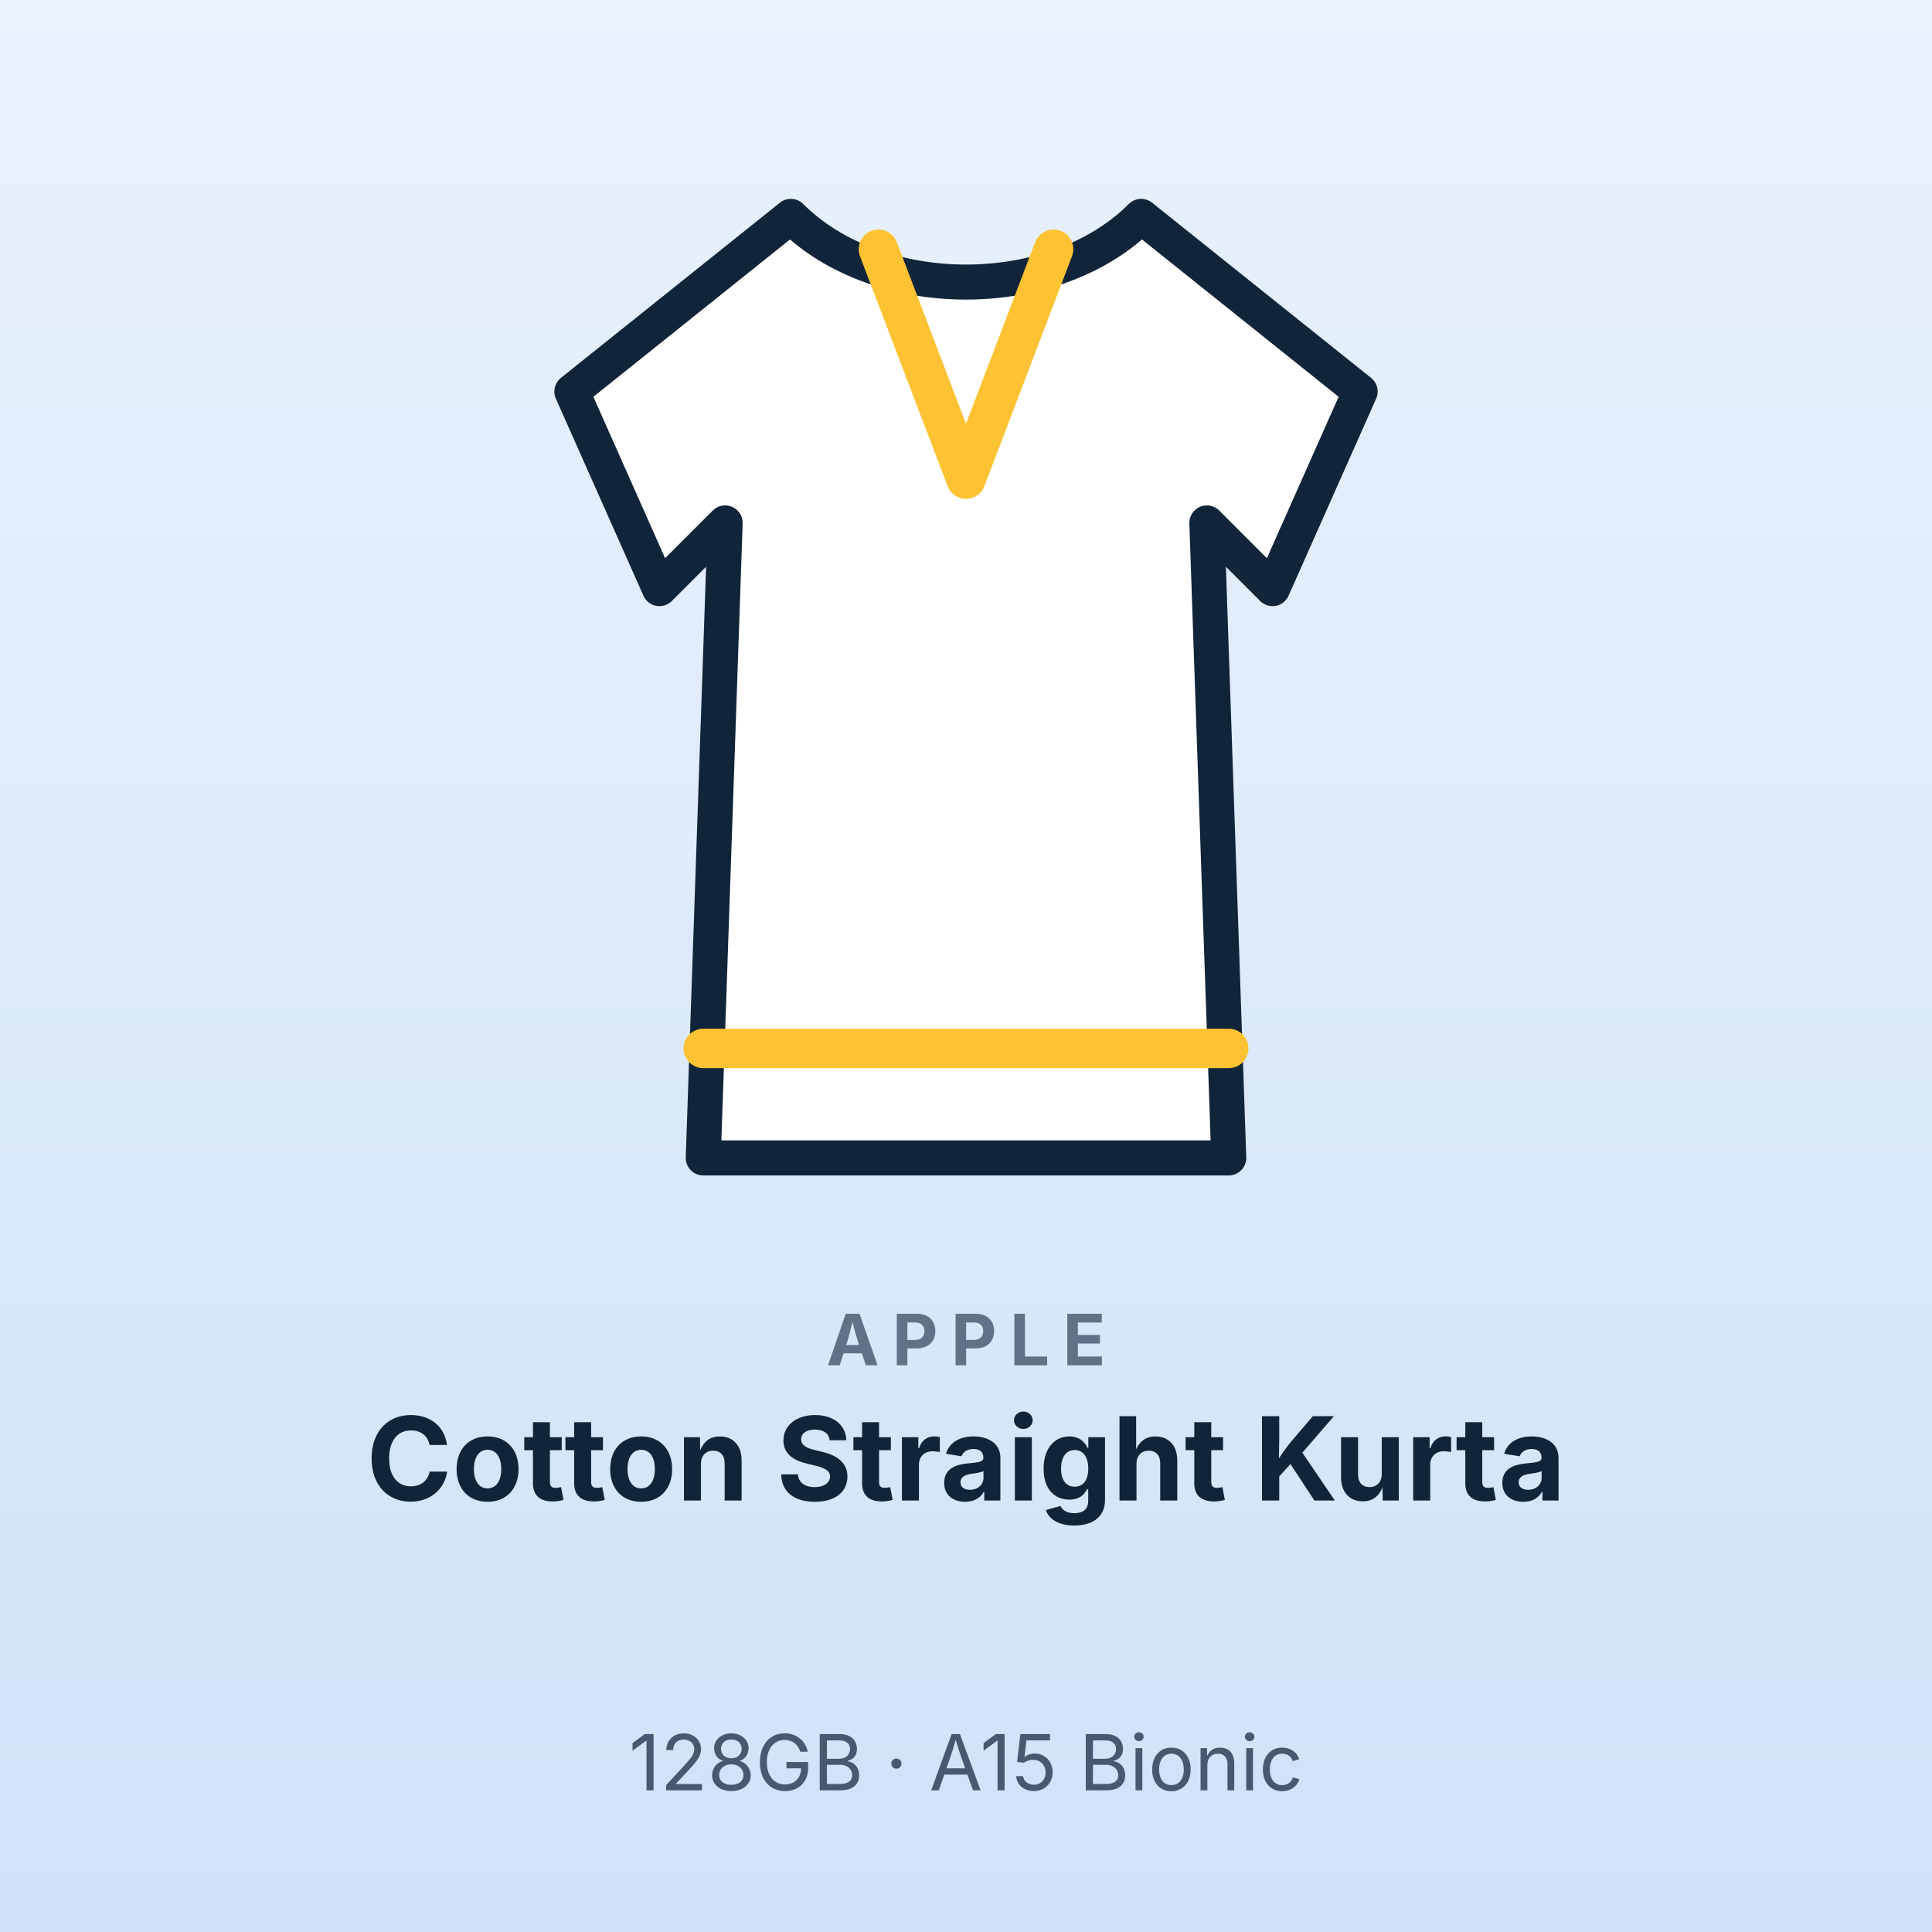
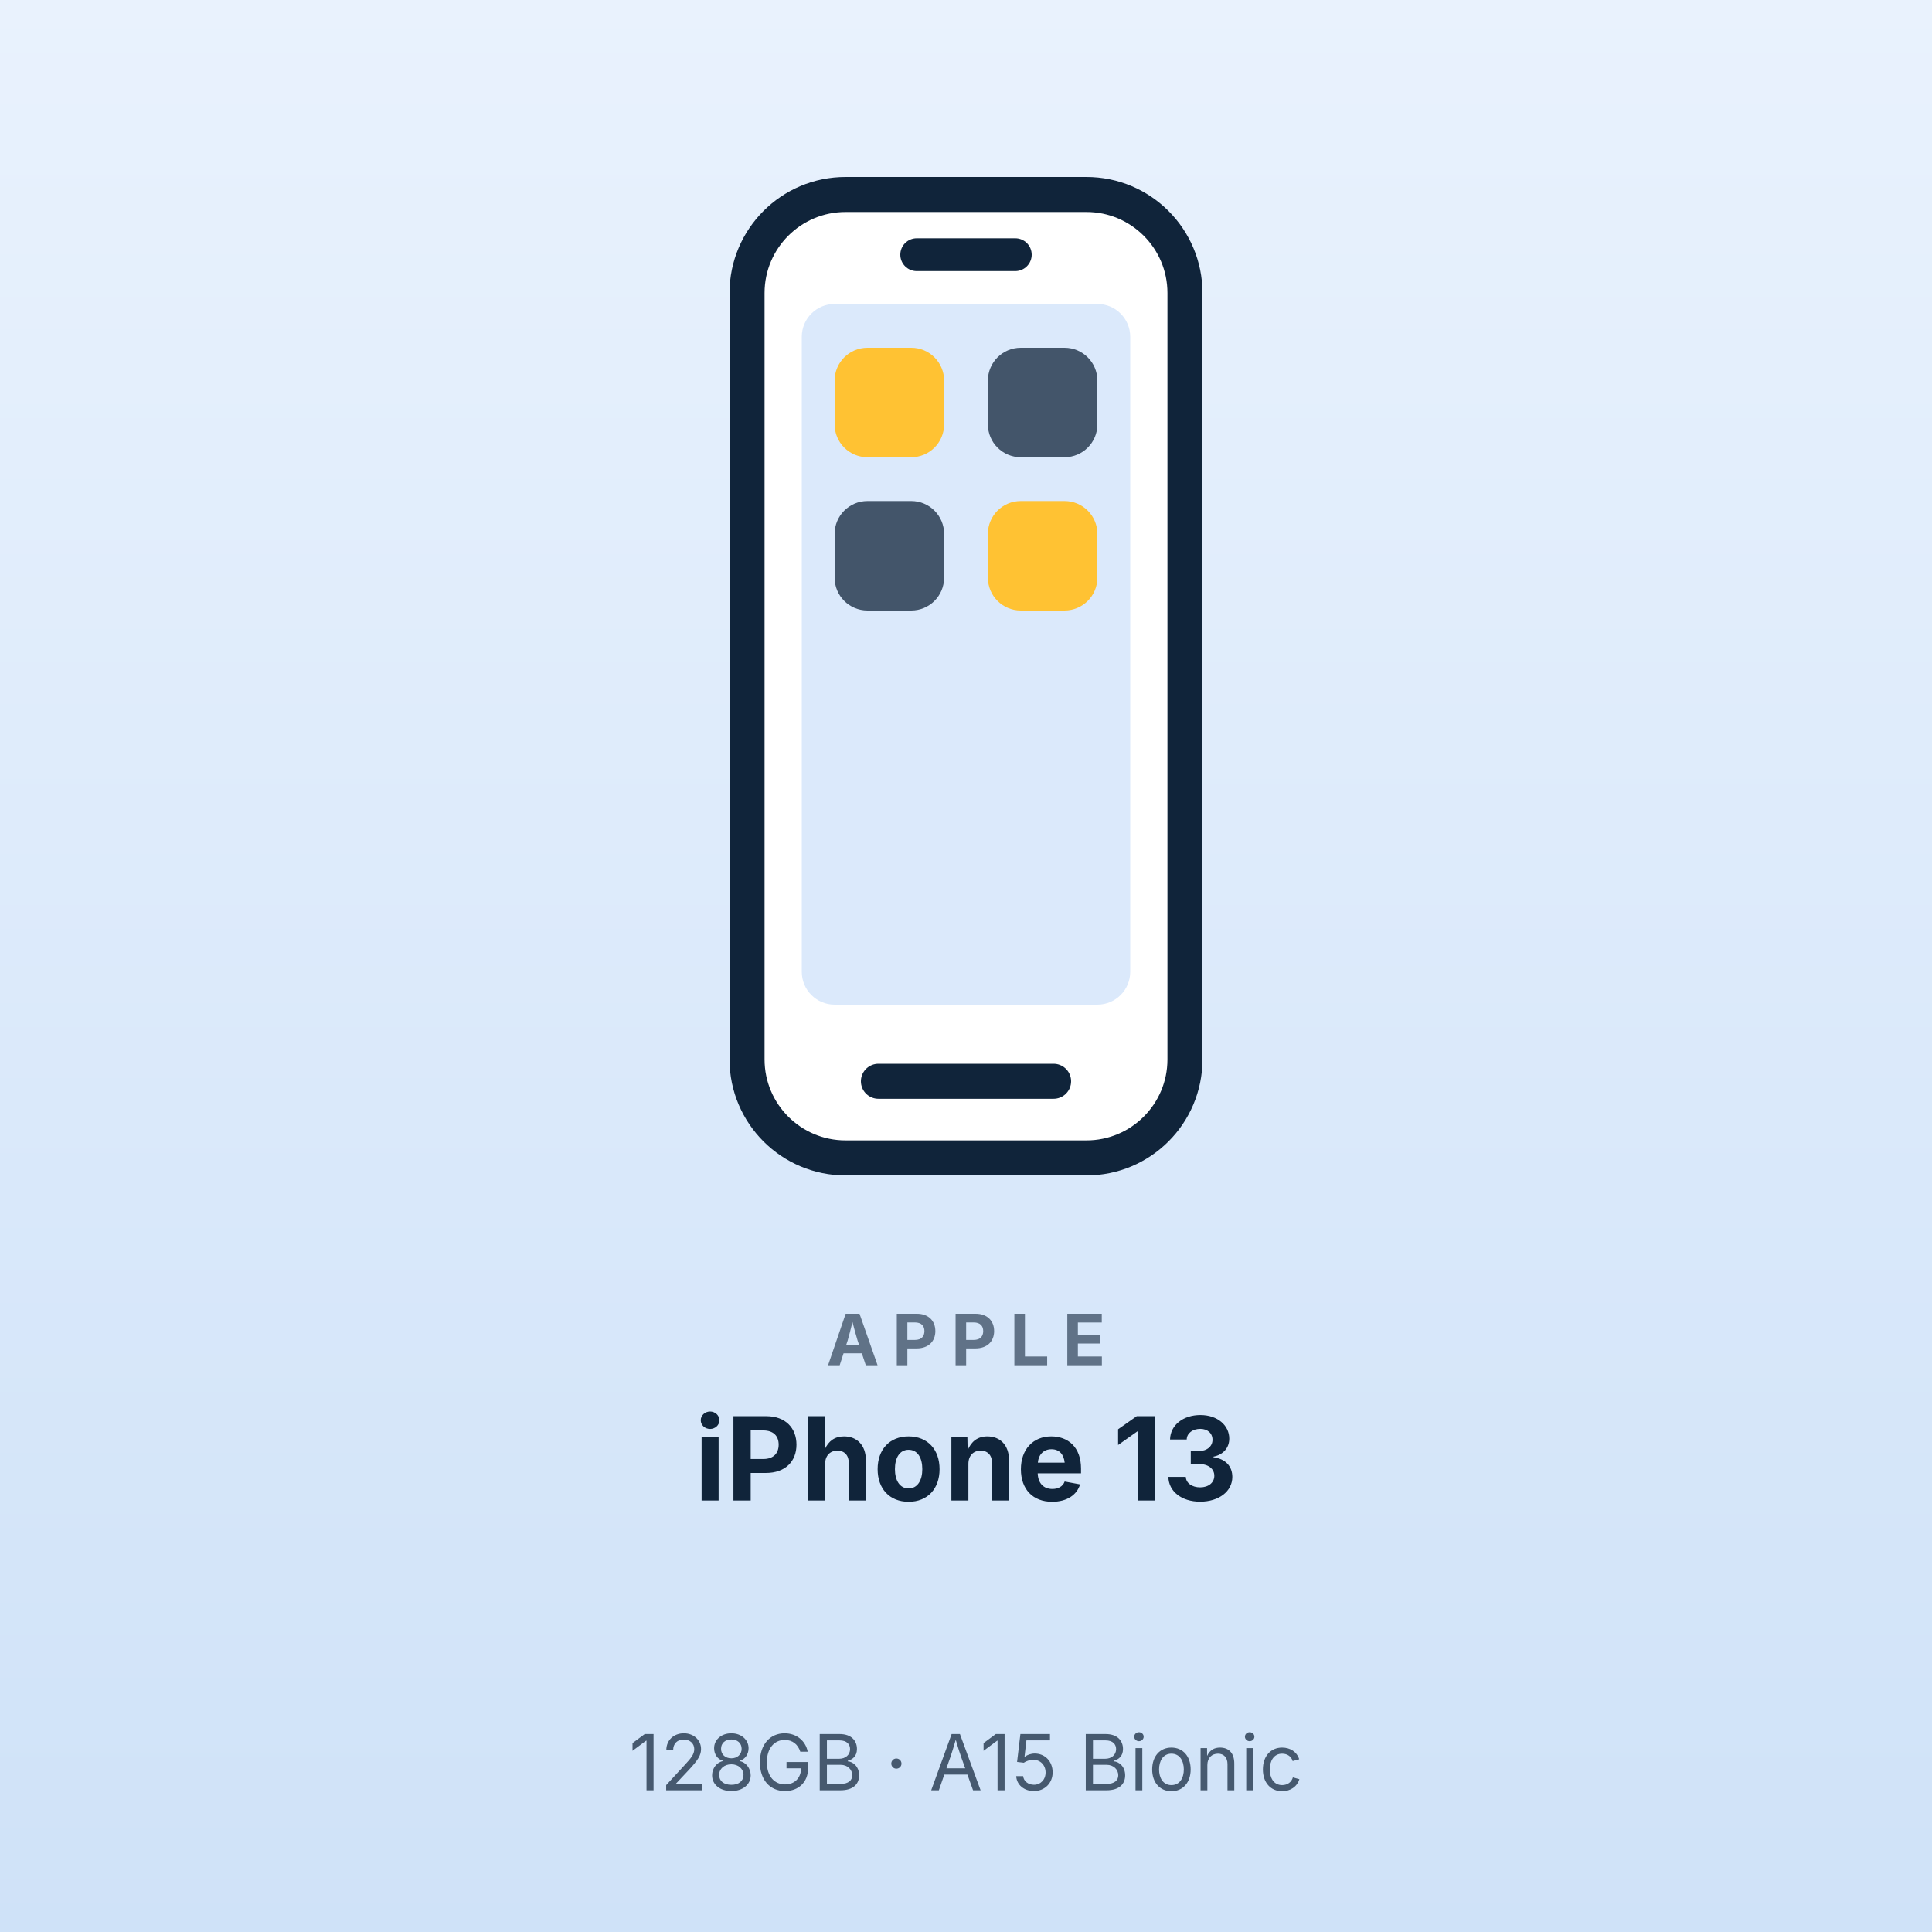
<svg xmlns="http://www.w3.org/2000/svg" viewBox="0 0 600 600" role="img" aria-label="Apple iPhone 13 (Blue, 128GB)">
  <defs>
    <linearGradient id="g" x1="0" y1="0" x2="0" y2="1">
      <stop offset="0" stop-color="#e9f2fd" />
      <stop offset="1" stop-color="#cfe2f8" />
    </linearGradient>
  </defs>
  <rect width="600" height="600" fill="url(#g)" />
  <g transform="translate(130 40) scale(3.4)">
-     <path d="M34 8 C42 16 58 16 66 8 L86 24 L78 42 L72 36 L74 94 L26 94 L28 36 L22 42 L14 24 Z" fill="#fff" stroke="#10243a" stroke-width="3.2" stroke-linejoin="round" stroke-linecap="round" />
-     <path d="M42 11 L50 32 L58 11" fill="none" stroke="#ffc233" stroke-width="3.6" stroke-linecap="round" stroke-linejoin="round" />
-     <line x1="26" y1="84" x2="74" y2="84" stroke="#ffc233" stroke-width="3.6" stroke-linecap="round" />
+     <rect x="30" y="6" width="40" height="88" rx="9" fill="#fff" stroke="#10243a" stroke-width="3.2" stroke-linejoin="round" stroke-linecap="round" />
+     <rect x="35" y="16" width="30" height="64" rx="3" fill="#dbe9fb" />
+     <rect x="44" y="10" width="12" height="3" rx="1.5" fill="#10243a" />
+     <rect x="38" y="20" width="10" height="10" rx="3" fill="#ffc233" />
+     <rect x="52" y="20" width="10" height="10" rx="3" fill="#10243a" opacity=".75" />
+     <rect x="38" y="34" width="10" height="10" rx="3" fill="#10243a" opacity=".75" />
+     <rect x="52" y="34" width="10" height="10" rx="3" fill="#ffc233" />
+     <line x1="42" y1="87" x2="58" y2="87" stroke="#10243a" stroke-width="3.2" stroke-linejoin="round" stroke-linecap="round" />
  </g>
  <text x="300" y="424" text-anchor="middle" font-family="Inter, Arial, sans-serif" font-size="22" font-weight="700" letter-spacing="4" fill="#10243a" opacity=".6">APPLE</text>
-   <text x="300" y="466" text-anchor="middle" font-family="Inter, Arial, sans-serif" font-size="36" font-weight="700" fill="#10243a">Cotton Straight Kurta</text>
+   <text x="300" y="466" text-anchor="middle" font-family="Inter, Arial, sans-serif" font-size="36" font-weight="700" fill="#10243a">iPhone 13</text>
  <text x="300" y="556" text-anchor="middle" font-family="Inter, Arial, sans-serif" font-size="24" fill="#10243a" opacity=".72">128GB  ·  A15 Bionic</text>
</svg>
